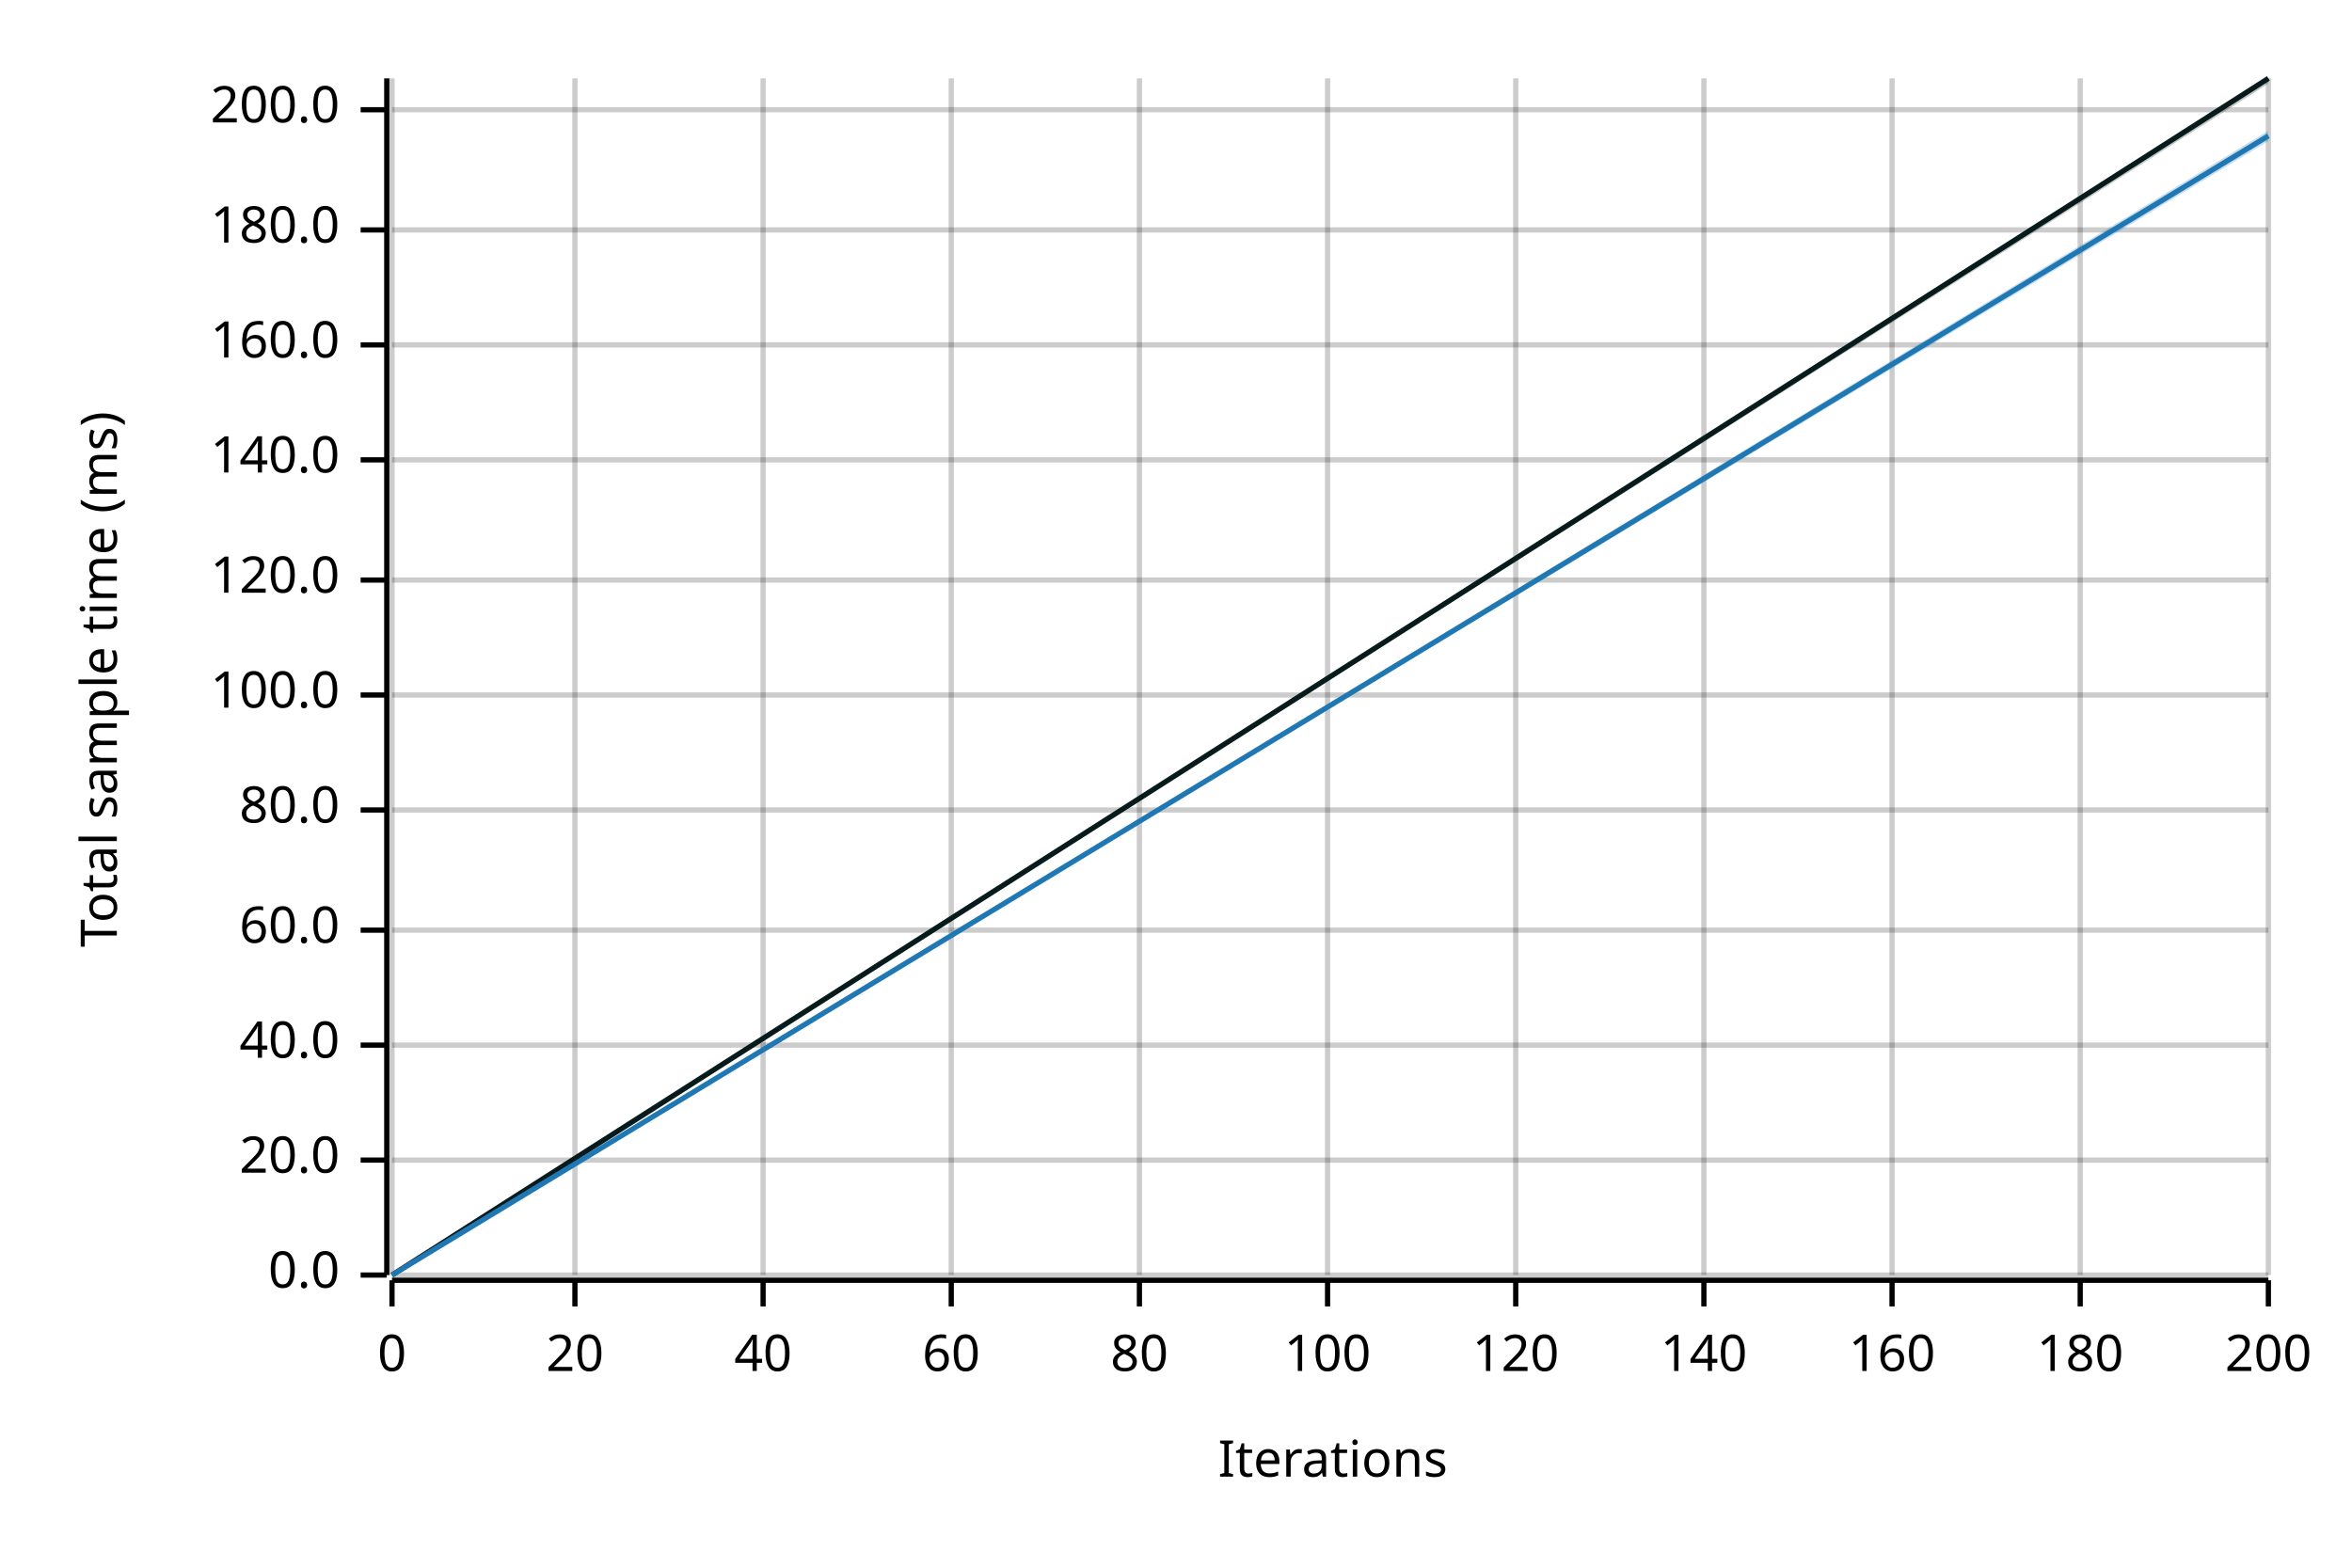
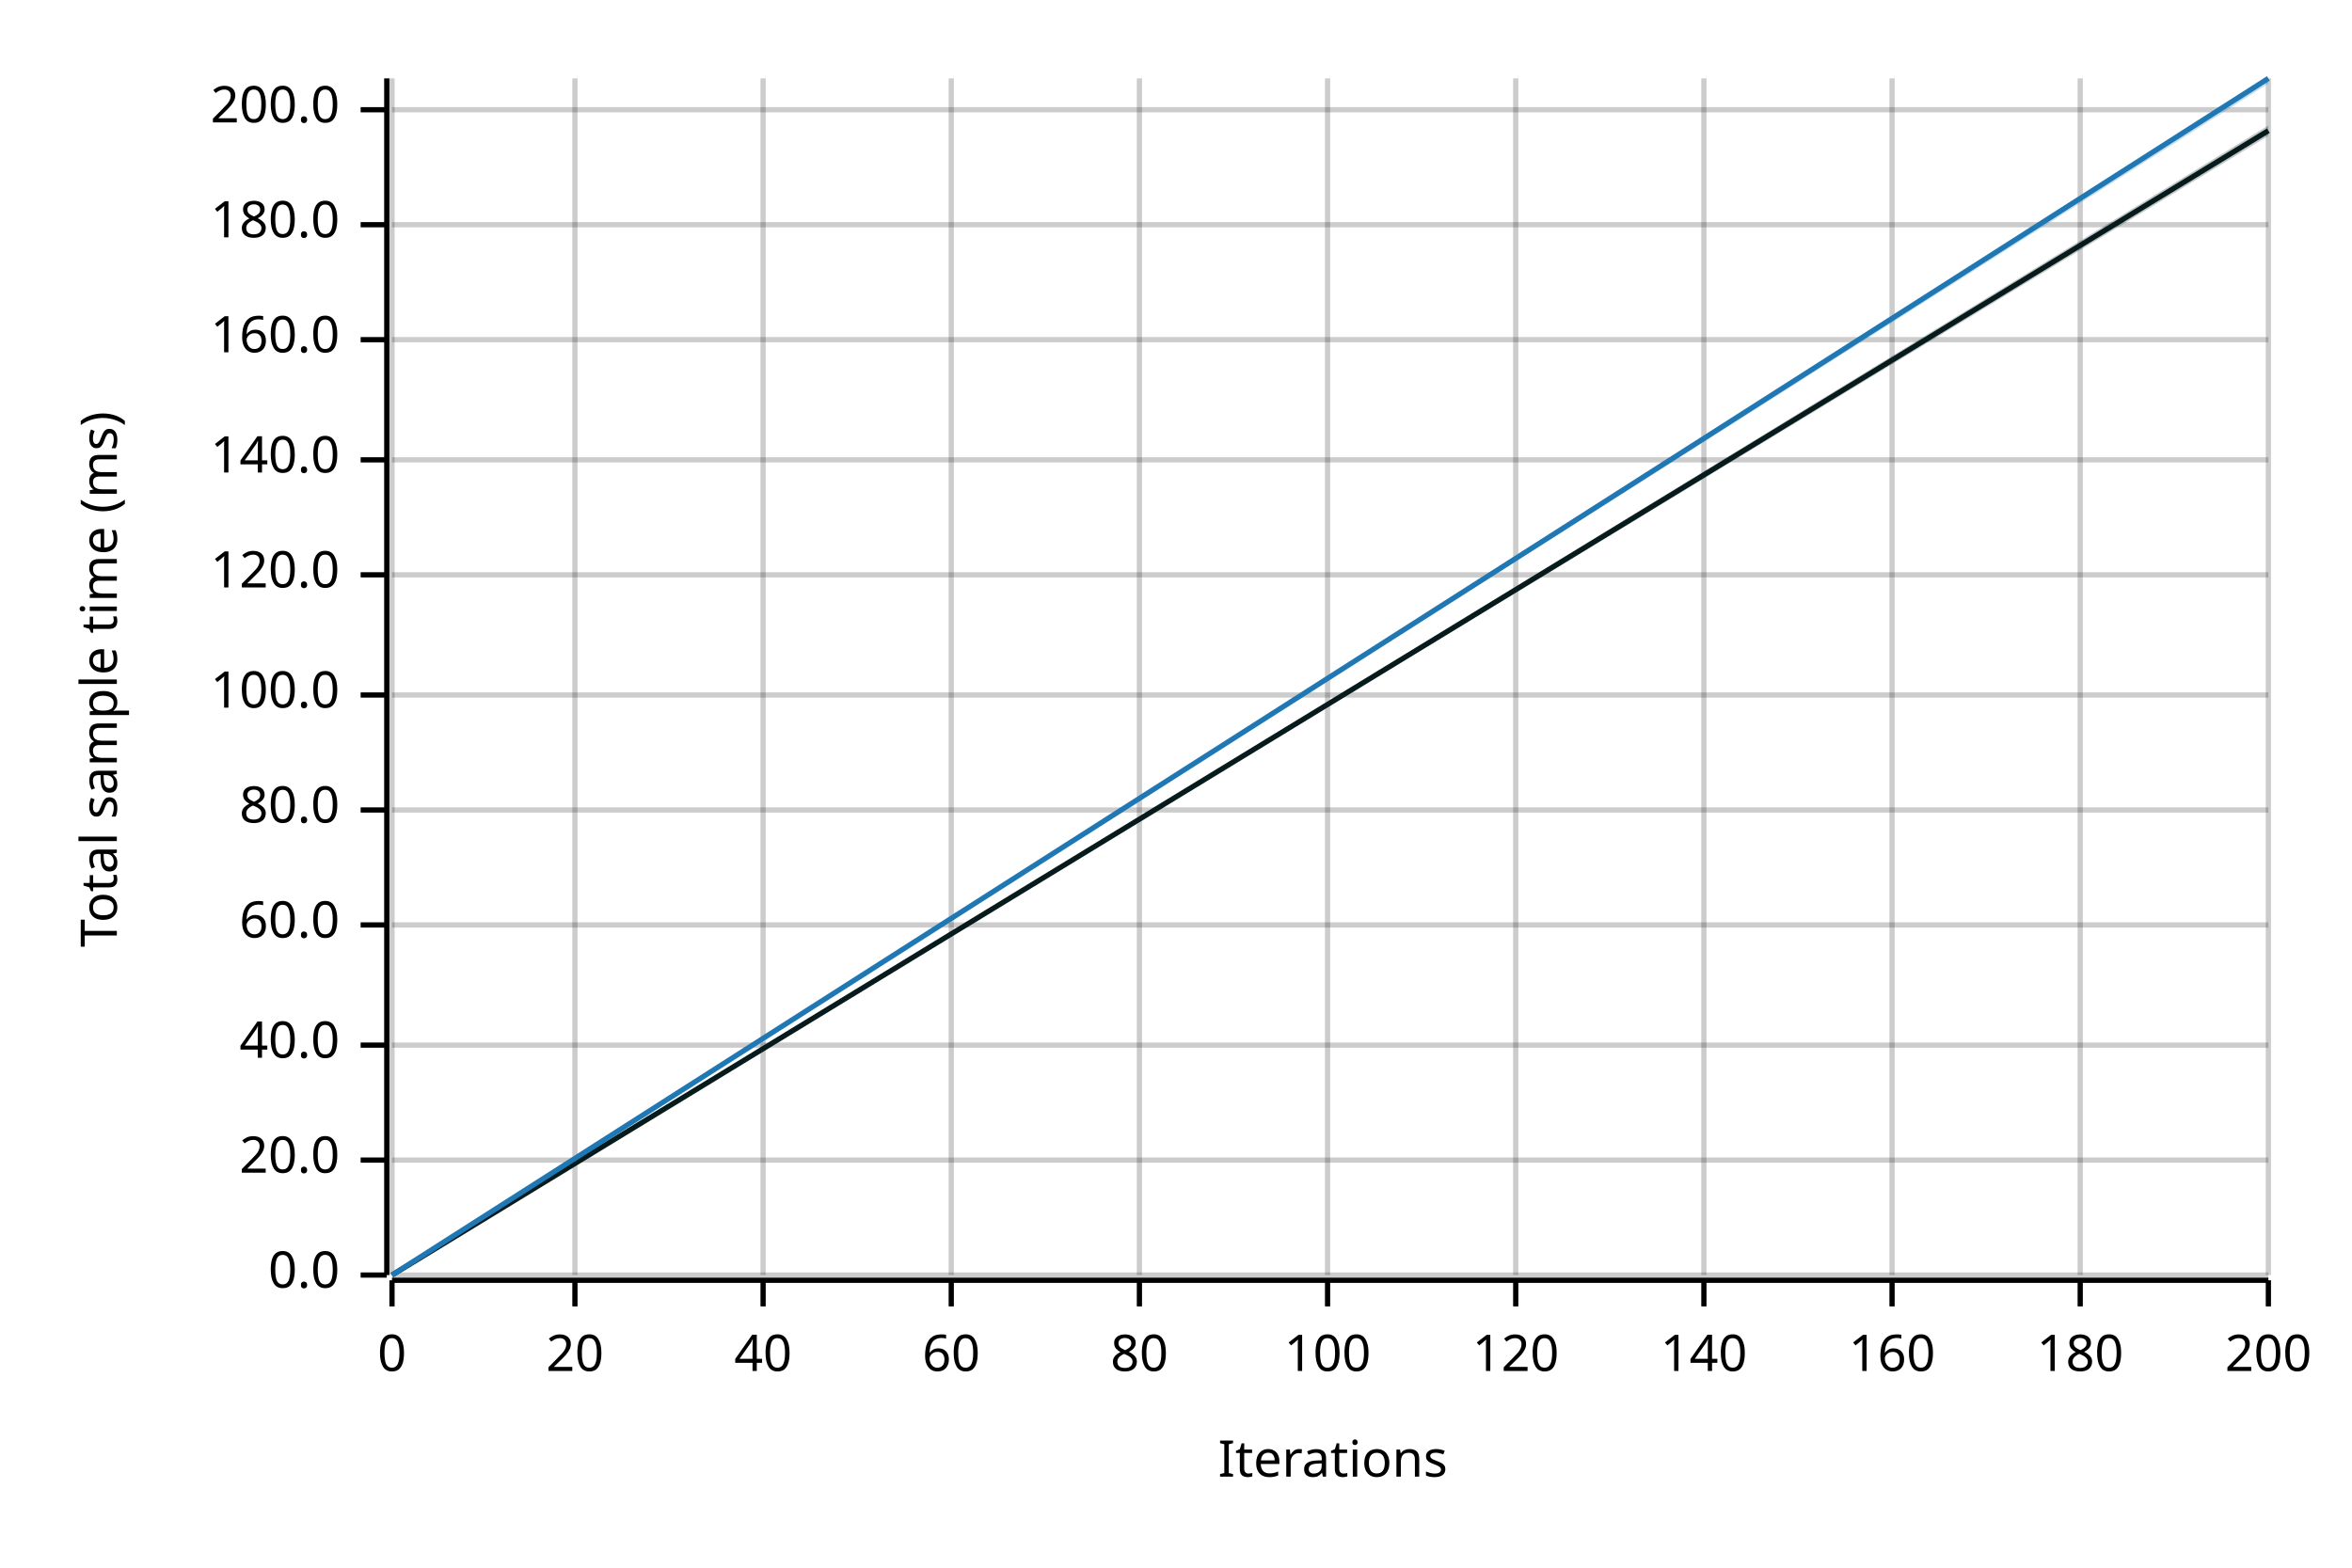
<svg xmlns="http://www.w3.org/2000/svg" width="450" height="300" viewBox="0 0 450 300">
  <text x="15" y="130" dy="0.76em" text-anchor="middle" font-family="sans-serif" font-size="9.677" opacity="1" fill="#000000" transform="rotate(270, 15, 130)">
Total sample time (ms)
</text>
  <text x="255" y="285" dy="-0.5ex" text-anchor="middle" font-family="sans-serif" font-size="9.677" opacity="1" fill="#000000">
Iterations
</text>
  <line opacity="0.2" stroke="#000000" stroke-width="1" x1="75" y1="244" x2="75" y2="15" />
  <line opacity="0.2" stroke="#000000" stroke-width="1" x1="110" y1="244" x2="110" y2="15" />
  <line opacity="0.2" stroke="#000000" stroke-width="1" x1="146" y1="244" x2="146" y2="15" />
  <line opacity="0.2" stroke="#000000" stroke-width="1" x1="182" y1="244" x2="182" y2="15" />
  <line opacity="0.2" stroke="#000000" stroke-width="1" x1="218" y1="244" x2="218" y2="15" />
  <line opacity="0.2" stroke="#000000" stroke-width="1" x1="254" y1="244" x2="254" y2="15" />
  <line opacity="0.2" stroke="#000000" stroke-width="1" x1="290" y1="244" x2="290" y2="15" />
  <line opacity="0.2" stroke="#000000" stroke-width="1" x1="326" y1="244" x2="326" y2="15" />
  <line opacity="0.2" stroke="#000000" stroke-width="1" x1="362" y1="244" x2="362" y2="15" />
  <line opacity="0.2" stroke="#000000" stroke-width="1" x1="398" y1="244" x2="398" y2="15" />
  <line opacity="0.2" stroke="#000000" stroke-width="1" x1="434" y1="244" x2="434" y2="15" />
  <line opacity="0.2" stroke="#000000" stroke-width="1" x1="75" y1="244" x2="434" y2="244" />
  <line opacity="0.2" stroke="#000000" stroke-width="1" x1="75" y1="222" x2="434" y2="222" />
  <line opacity="0.2" stroke="#000000" stroke-width="1" x1="75" y1="200" x2="434" y2="200" />
-   <line opacity="0.2" stroke="#000000" stroke-width="1" x1="75" y1="178" x2="434" y2="178" />
+   <line opacity="0.2" stroke="#000000" stroke-width="1" x1="75" y1="177" x2="434" y2="177" />
  <line opacity="0.2" stroke="#000000" stroke-width="1" x1="75" y1="155" x2="434" y2="155" />
  <line opacity="0.2" stroke="#000000" stroke-width="1" x1="75" y1="133" x2="434" y2="133" />
-   <line opacity="0.2" stroke="#000000" stroke-width="1" x1="75" y1="111" x2="434" y2="111" />
+   <line opacity="0.2" stroke="#000000" stroke-width="1" x1="75" y1="110" x2="434" y2="110" />
  <line opacity="0.2" stroke="#000000" stroke-width="1" x1="75" y1="88" x2="434" y2="88" />
-   <line opacity="0.2" stroke="#000000" stroke-width="1" x1="75" y1="66" x2="434" y2="66" />
-   <line opacity="0.2" stroke="#000000" stroke-width="1" x1="75" y1="44" x2="434" y2="44" />
+   <line opacity="0.2" stroke="#000000" stroke-width="1" x1="75" y1="65" x2="434" y2="65" />
+   <line opacity="0.2" stroke="#000000" stroke-width="1" x1="75" y1="43" x2="434" y2="43" />
  <line opacity="0.2" stroke="#000000" stroke-width="1" x1="75" y1="21" x2="434" y2="21" />
  <polyline fill="none" opacity="1" stroke="#000000" stroke-width="1" points="74,15 74,244 " />
  <text x="65" y="244" dy="0.5ex" text-anchor="end" font-family="sans-serif" font-size="9.677" opacity="1" fill="#000000">
0.0
</text>
  <polyline fill="none" opacity="1" stroke="#000000" stroke-width="1" points="69,244 74,244 " />
  <text x="65" y="222" dy="0.5ex" text-anchor="end" font-family="sans-serif" font-size="9.677" opacity="1" fill="#000000">
20.0
</text>
  <polyline fill="none" opacity="1" stroke="#000000" stroke-width="1" points="69,222 74,222 " />
  <text x="65" y="200" dy="0.5ex" text-anchor="end" font-family="sans-serif" font-size="9.677" opacity="1" fill="#000000">
40.0
</text>
  <polyline fill="none" opacity="1" stroke="#000000" stroke-width="1" points="69,200 74,200 " />
-   <text x="65" y="178" dy="0.5ex" text-anchor="end" font-family="sans-serif" font-size="9.677" opacity="1" fill="#000000">
+   <text x="65" y="177" dy="0.5ex" text-anchor="end" font-family="sans-serif" font-size="9.677" opacity="1" fill="#000000">
60.0
</text>
-   <polyline fill="none" opacity="1" stroke="#000000" stroke-width="1" points="69,178 74,178 " />
+   <polyline fill="none" opacity="1" stroke="#000000" stroke-width="1" points="69,177 74,177 " />
  <text x="65" y="155" dy="0.5ex" text-anchor="end" font-family="sans-serif" font-size="9.677" opacity="1" fill="#000000">
80.0
</text>
  <polyline fill="none" opacity="1" stroke="#000000" stroke-width="1" points="69,155 74,155 " />
  <text x="65" y="133" dy="0.5ex" text-anchor="end" font-family="sans-serif" font-size="9.677" opacity="1" fill="#000000">
100.0
</text>
  <polyline fill="none" opacity="1" stroke="#000000" stroke-width="1" points="69,133 74,133 " />
-   <text x="65" y="111" dy="0.5ex" text-anchor="end" font-family="sans-serif" font-size="9.677" opacity="1" fill="#000000">
+   <text x="65" y="110" dy="0.5ex" text-anchor="end" font-family="sans-serif" font-size="9.677" opacity="1" fill="#000000">
120.0
</text>
-   <polyline fill="none" opacity="1" stroke="#000000" stroke-width="1" points="69,111 74,111 " />
+   <polyline fill="none" opacity="1" stroke="#000000" stroke-width="1" points="69,110 74,110 " />
  <text x="65" y="88" dy="0.5ex" text-anchor="end" font-family="sans-serif" font-size="9.677" opacity="1" fill="#000000">
140.0
</text>
  <polyline fill="none" opacity="1" stroke="#000000" stroke-width="1" points="69,88 74,88 " />
-   <text x="65" y="66" dy="0.5ex" text-anchor="end" font-family="sans-serif" font-size="9.677" opacity="1" fill="#000000">
+   <text x="65" y="65" dy="0.5ex" text-anchor="end" font-family="sans-serif" font-size="9.677" opacity="1" fill="#000000">
160.0
</text>
-   <polyline fill="none" opacity="1" stroke="#000000" stroke-width="1" points="69,66 74,66 " />
-   <text x="65" y="44" dy="0.5ex" text-anchor="end" font-family="sans-serif" font-size="9.677" opacity="1" fill="#000000">
+   <polyline fill="none" opacity="1" stroke="#000000" stroke-width="1" points="69,65 74,65 " />
+   <text x="65" y="43" dy="0.5ex" text-anchor="end" font-family="sans-serif" font-size="9.677" opacity="1" fill="#000000">
180.0
</text>
-   <polyline fill="none" opacity="1" stroke="#000000" stroke-width="1" points="69,44 74,44 " />
+   <polyline fill="none" opacity="1" stroke="#000000" stroke-width="1" points="69,43 74,43 " />
  <text x="65" y="21" dy="0.5ex" text-anchor="end" font-family="sans-serif" font-size="9.677" opacity="1" fill="#000000">
200.0
</text>
  <polyline fill="none" opacity="1" stroke="#000000" stroke-width="1" points="69,21 74,21 " />
  <polyline fill="none" opacity="1" stroke="#000000" stroke-width="1" points="75,245 434,245 " />
  <text x="75" y="255" dy="0.76em" text-anchor="middle" font-family="sans-serif" font-size="9.677" opacity="1" fill="#000000">
0
</text>
  <polyline fill="none" opacity="1" stroke="#000000" stroke-width="1" points="75,245 75,250 " />
  <text x="110" y="255" dy="0.76em" text-anchor="middle" font-family="sans-serif" font-size="9.677" opacity="1" fill="#000000">
20
</text>
  <polyline fill="none" opacity="1" stroke="#000000" stroke-width="1" points="110,245 110,250 " />
  <text x="146" y="255" dy="0.76em" text-anchor="middle" font-family="sans-serif" font-size="9.677" opacity="1" fill="#000000">
40
</text>
  <polyline fill="none" opacity="1" stroke="#000000" stroke-width="1" points="146,245 146,250 " />
  <text x="182" y="255" dy="0.76em" text-anchor="middle" font-family="sans-serif" font-size="9.677" opacity="1" fill="#000000">
60
</text>
  <polyline fill="none" opacity="1" stroke="#000000" stroke-width="1" points="182,245 182,250 " />
  <text x="218" y="255" dy="0.76em" text-anchor="middle" font-family="sans-serif" font-size="9.677" opacity="1" fill="#000000">
80
</text>
  <polyline fill="none" opacity="1" stroke="#000000" stroke-width="1" points="218,245 218,250 " />
  <text x="254" y="255" dy="0.76em" text-anchor="middle" font-family="sans-serif" font-size="9.677" opacity="1" fill="#000000">
100
</text>
  <polyline fill="none" opacity="1" stroke="#000000" stroke-width="1" points="254,245 254,250 " />
  <text x="290" y="255" dy="0.76em" text-anchor="middle" font-family="sans-serif" font-size="9.677" opacity="1" fill="#000000">
120
</text>
  <polyline fill="none" opacity="1" stroke="#000000" stroke-width="1" points="290,245 290,250 " />
  <text x="326" y="255" dy="0.76em" text-anchor="middle" font-family="sans-serif" font-size="9.677" opacity="1" fill="#000000">
140
</text>
  <polyline fill="none" opacity="1" stroke="#000000" stroke-width="1" points="326,245 326,250 " />
  <text x="362" y="255" dy="0.76em" text-anchor="middle" font-family="sans-serif" font-size="9.677" opacity="1" fill="#000000">
160
</text>
  <polyline fill="none" opacity="1" stroke="#000000" stroke-width="1" points="362,245 362,250 " />
  <text x="398" y="255" dy="0.76em" text-anchor="middle" font-family="sans-serif" font-size="9.677" opacity="1" fill="#000000">
180
</text>
  <polyline fill="none" opacity="1" stroke="#000000" stroke-width="1" points="398,245 398,250 " />
  <text x="434" y="255" dy="0.76em" text-anchor="middle" font-family="sans-serif" font-size="9.677" opacity="1" fill="#000000">
200
</text>
  <polyline fill="none" opacity="1" stroke="#000000" stroke-width="1" points="434,245 434,250 " />
-   <polyline fill="none" opacity="1" stroke="#071A1C" stroke-width="1" points="75,244 434,15 " />
-   <polygon opacity="0.25" fill="#071A1C" points="75,244 434,16 434,15 " />
-   <polyline fill="none" opacity="1" stroke="#1F78B4" stroke-width="1" points="75,244 434,26 " />
-   <polygon opacity="0.25" fill="#1F78B4" points="75,244 434,27 434,25 " />
+   <polyline fill="none" opacity="1" stroke="#071A1C" stroke-width="1" points="75,244 434,25 " />
+   <polygon opacity="0.25" fill="#071A1C" points="75,244 434,26 434,24 " />
+   <polyline fill="none" opacity="1" stroke="#1F78B4" stroke-width="1" points="75,244 434,15 " />
+   <polygon opacity="0.25" fill="#1F78B4" points="75,244 434,16 434,15 " />
</svg>
